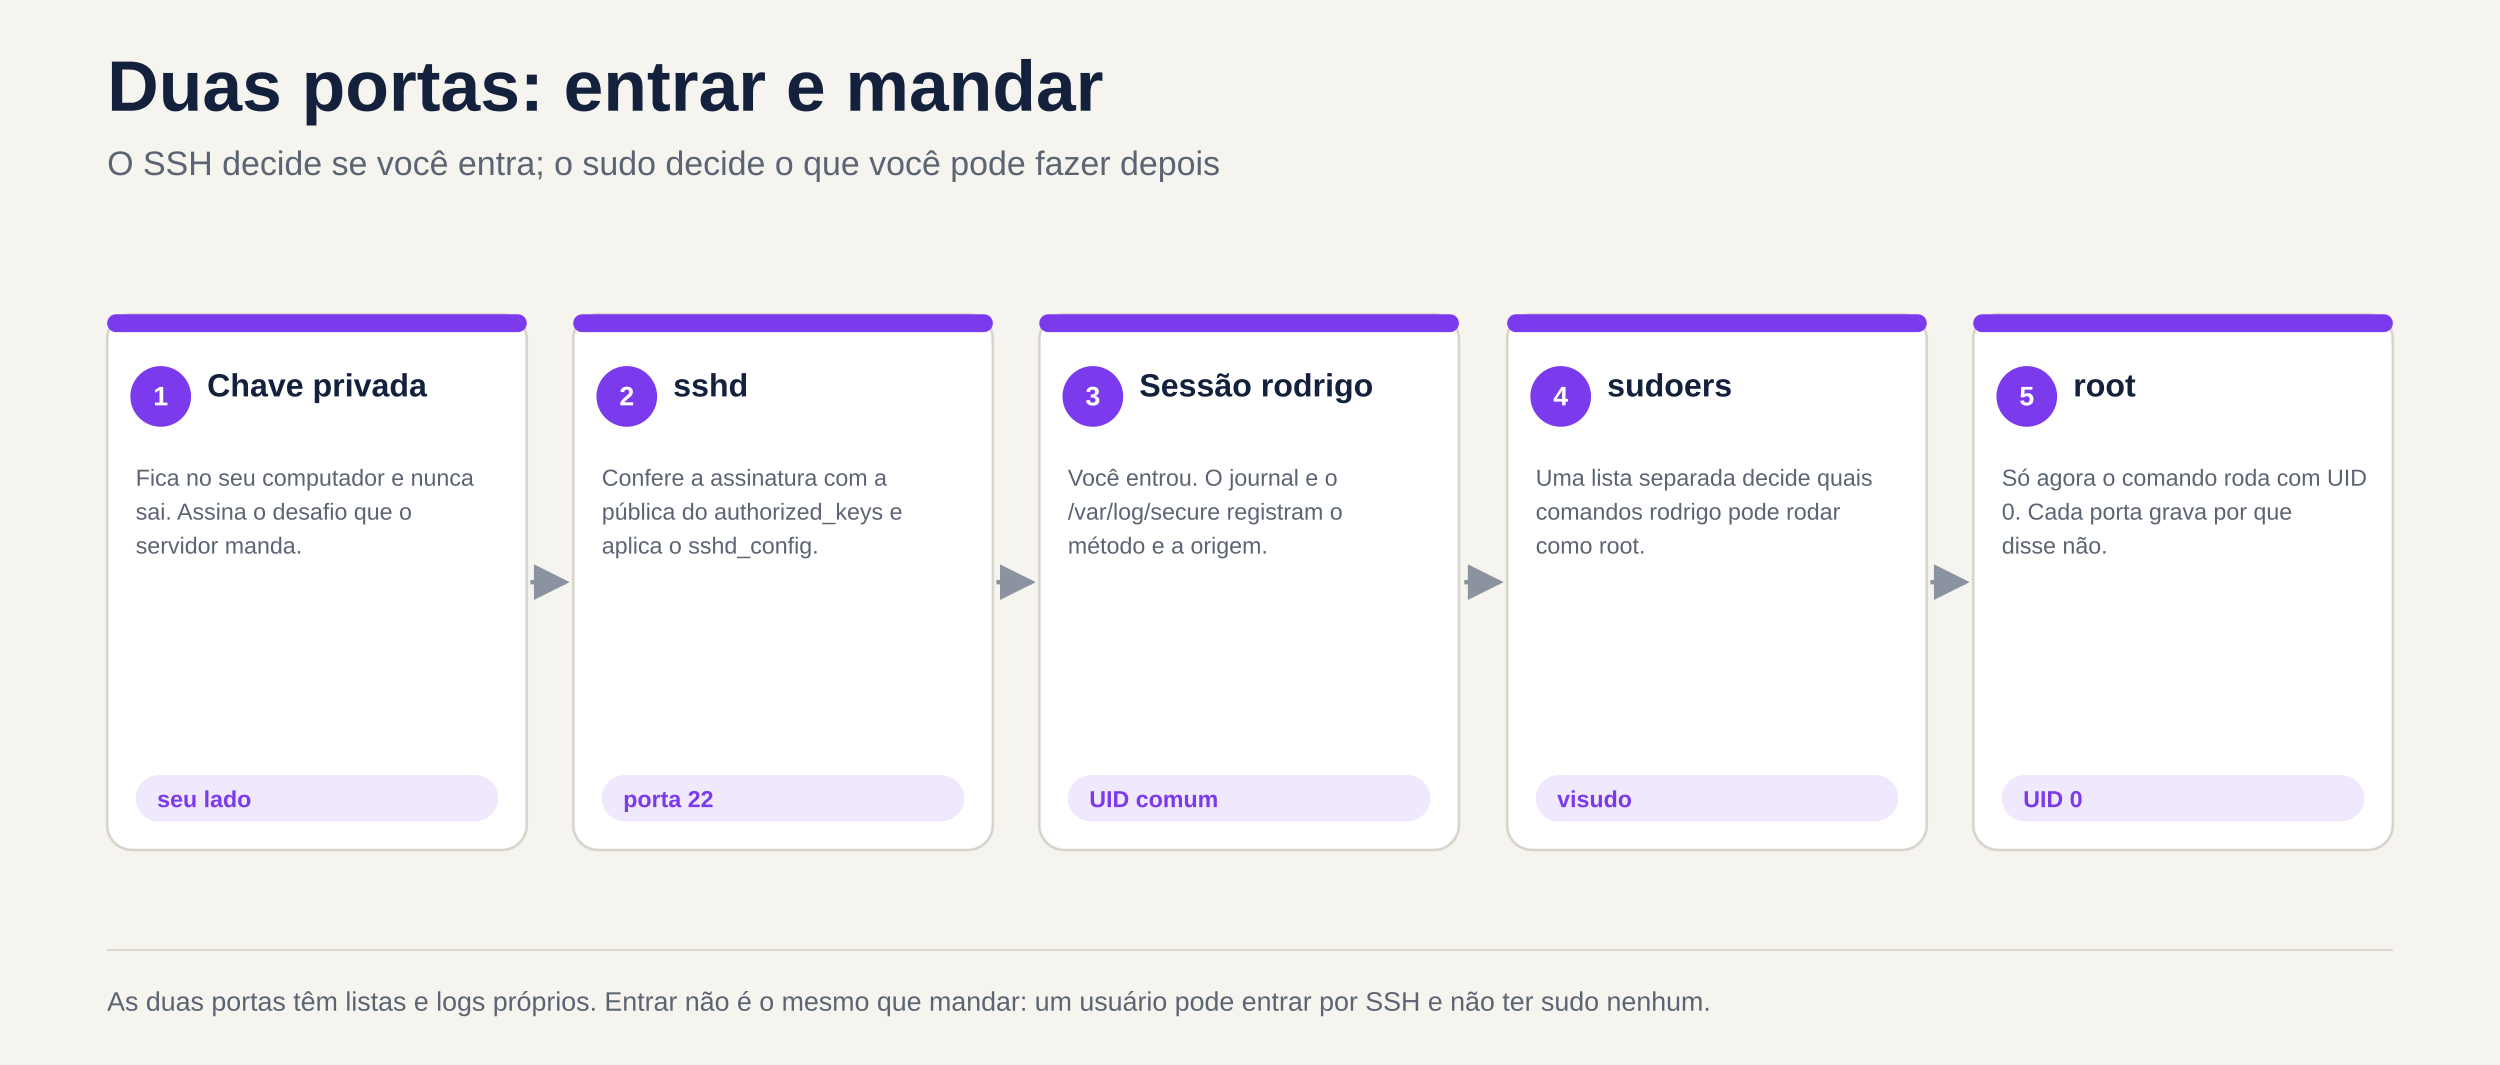
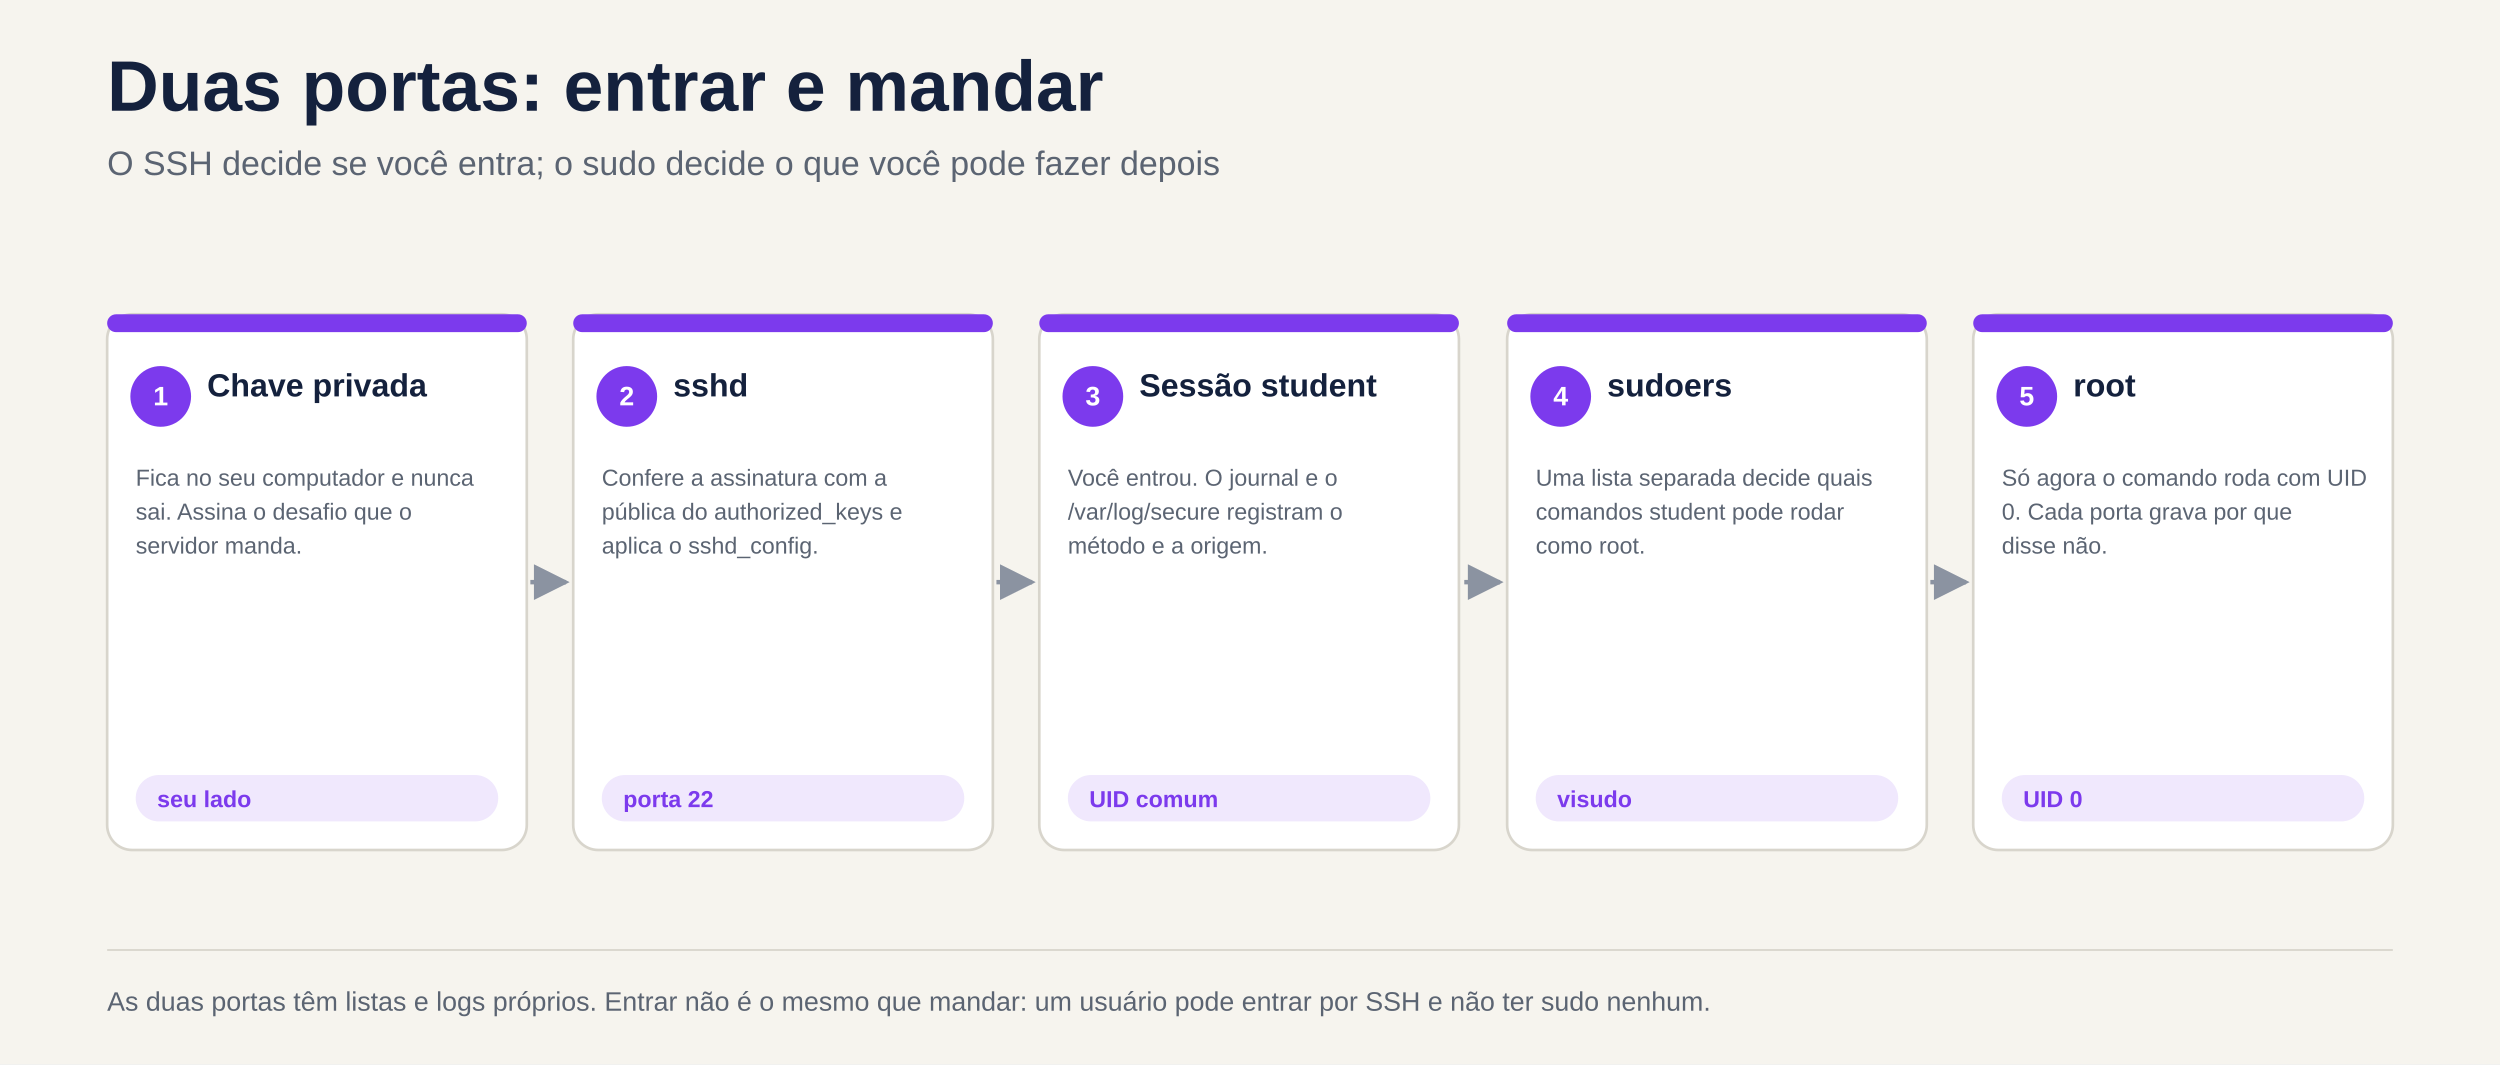
<svg xmlns="http://www.w3.org/2000/svg" width="1400" height="596" viewBox="0 0 1400 596" role="img" aria-labelledby="titulo desc">
  <style>
    .bg { fill: #f6f4ee; }
    .title { font-family: 'Segoe UI', Arial, sans-serif; font-size: 40px; font-weight: 700; fill: #14213d; }
    .subtitle { font-family: 'Segoe UI', Arial, sans-serif; font-size: 19px; fill: #5b6472; }
    .h2 { font-family: 'Segoe UI', Arial, sans-serif; font-size: 21px; font-weight: 700; fill: #14213d; }
    .card { fill: #ffffff; stroke: #d8d5cc; stroke-width: 1.5; }
    .step-title { font-family: 'Segoe UI', Arial, sans-serif; font-size: 21px; font-weight: 700; fill: #14213d; }
    .step-sub { font-family: 'Segoe UI', Arial, sans-serif; font-size: 15px; fill: #5b6472; }
    .small { font-family: 'Segoe UI', Arial, sans-serif; font-size: 13px; fill: #5b6472; }
    .body { font-family: 'Segoe UI', Arial, sans-serif; font-size: 15px; fill: #2b3240; }
    .mono { font-family: 'Cascadia Code', Consolas, monospace; font-size: 14px; fill: #2563eb; }
    .term { font-family: 'Cascadia Code', Consolas, monospace; font-size: 15px; fill: #e2e8f0; }
    .term-title { font-family: 'Cascadia Code', Consolas, monospace; font-size: 17px; font-weight: 700; fill: #ffffff; }
    .num { font-family: 'Segoe UI', Arial, sans-serif; font-size: 15px; font-weight: 700; fill: #ffffff; }
    .foot { font-family: 'Segoe UI', Arial, sans-serif; font-size: 15px; fill: #5b6472; }
    .foot-strong { font-family: 'Segoe UI', Arial, sans-serif; font-size: 15px; font-weight: 700; fill: #14213d; }
    .arrow { stroke: #8b93a1; stroke-width: 2.5; fill: none; }
    .tag { font-family: 'Segoe UI', Arial, sans-serif; font-size: 12px; font-weight: 700; fill: #ffffff; }
  </style>
  <defs>
    <marker id="seta" viewBox="0 0 10 10" refX="9" refY="5" markerWidth="8" markerHeight="8" orient="auto-start-reverse">
      <path d="M 0 0 L 10 5 L 0 10 z" fill="#8b93a1" />
    </marker>
  </defs>
  <rect class="bg" x="0" y="0" width="1400" height="596" />
  <text class="title" x="60" y="62">Duas portas: entrar e mandar</text>
  <text class="subtitle" x="60" y="98">O SSH decide se você entra; o sudo decide o que você pode fazer depois</text>
  <rect class="card" x="60" y="176" width="235" height="300" rx="14" />
  <rect x="60" y="176" width="235" height="10" rx="5" fill="#7c3aed" />
  <circle cx="90" cy="222" r="17" fill="#7c3aed" />
  <text class="num" x="90" y="227" text-anchor="middle">1</text>
  <text class="step-title" x="116" y="222" style="font-size:18px">Chave privada</text>
  <text class="small" x="76" y="272">Fica no seu computador e nunca</text>
  <text class="small" x="76" y="291">sai. Assina o desafio que o</text>
  <text class="small" x="76" y="310">servidor manda.</text>
  <rect x="76" y="434" width="203" height="26" rx="13" fill="#7c3aed" opacity="0.12" />
  <text class="small" x="88" y="452" style="font-weight:700;fill:#7c3aed">seu lado</text>
  <line class="arrow" x1="297" y1="326.0" x2="317" y2="326.0" marker-end="url(#seta)" />
  <rect class="card" x="321" y="176" width="235" height="300" rx="14" />
  <rect x="321" y="176" width="235" height="10" rx="5" fill="#7c3aed" />
  <circle cx="351" cy="222" r="17" fill="#7c3aed" />
  <text class="num" x="351" y="227" text-anchor="middle">2</text>
  <text class="step-title" x="377" y="222" style="font-size:18px">sshd</text>
  <text class="small" x="337" y="272">Confere a assinatura com a</text>
  <text class="small" x="337" y="291">pública do authorized_keys e</text>
  <text class="small" x="337" y="310">aplica o sshd_config.</text>
  <rect x="337" y="434" width="203" height="26" rx="13" fill="#7c3aed" opacity="0.12" />
  <text class="small" x="349" y="452" style="font-weight:700;fill:#7c3aed">porta 22</text>
  <line class="arrow" x1="558" y1="326.0" x2="578" y2="326.0" marker-end="url(#seta)" />
  <rect class="card" x="582" y="176" width="235" height="300" rx="14" />
  <rect x="582" y="176" width="235" height="10" rx="5" fill="#7c3aed" />
  <circle cx="612" cy="222" r="17" fill="#7c3aed" />
  <text class="num" x="612" y="227" text-anchor="middle">3</text>
-   <text class="step-title" x="638" y="222" style="font-size:18px">Sessão rodrigo</text>
+   <text class="step-title" x="638" y="222" style="font-size:18px">Sessão student</text>
  <text class="small" x="598" y="272">Você entrou. O journal e o</text>
  <text class="small" x="598" y="291">/var/log/secure registram o</text>
  <text class="small" x="598" y="310">método e a origem.</text>
  <rect x="598" y="434" width="203" height="26" rx="13" fill="#7c3aed" opacity="0.12" />
  <text class="small" x="610" y="452" style="font-weight:700;fill:#7c3aed">UID comum</text>
  <line class="arrow" x1="820" y1="326.0" x2="840" y2="326.0" marker-end="url(#seta)" />
  <rect class="card" x="844" y="176" width="235" height="300" rx="14" />
  <rect x="844" y="176" width="235" height="10" rx="5" fill="#7c3aed" />
  <circle cx="874" cy="222" r="17" fill="#7c3aed" />
  <text class="num" x="874" y="227" text-anchor="middle">4</text>
  <text class="step-title" x="900" y="222" style="font-size:18px">sudoers</text>
  <text class="small" x="860" y="272">Uma lista separada decide quais</text>
-   <text class="small" x="860" y="291">comandos rodrigo pode rodar</text>
+   <text class="small" x="860" y="291">comandos student pode rodar</text>
  <text class="small" x="860" y="310">como root.</text>
  <rect x="860" y="434" width="203" height="26" rx="13" fill="#7c3aed" opacity="0.12" />
  <text class="small" x="872" y="452" style="font-weight:700;fill:#7c3aed">visudo</text>
  <line class="arrow" x1="1081" y1="326.0" x2="1101" y2="326.0" marker-end="url(#seta)" />
  <rect class="card" x="1105" y="176" width="235" height="300" rx="14" />
  <rect x="1105" y="176" width="235" height="10" rx="5" fill="#7c3aed" />
  <circle cx="1135" cy="222" r="17" fill="#7c3aed" />
  <text class="num" x="1135" y="227" text-anchor="middle">5</text>
  <text class="step-title" x="1161" y="222" style="font-size:18px">root</text>
  <text class="small" x="1121" y="272">Só agora o comando roda com UID</text>
  <text class="small" x="1121" y="291">0. Cada porta grava por que</text>
  <text class="small" x="1121" y="310">disse não.</text>
  <rect x="1121" y="434" width="203" height="26" rx="13" fill="#7c3aed" opacity="0.12" />
  <text class="small" x="1133" y="452" style="font-weight:700;fill:#7c3aed">UID 0</text>
  <line x1="60" y1="532" x2="1340" y2="532" stroke="#d8d5cc" stroke-width="1" />
  <text class="foot" x="60" y="566">As duas portas têm listas e logs próprios. Entrar não é o mesmo que mandar: um usuário pode entrar por SSH e não ter sudo nenhum.</text>
</svg>
